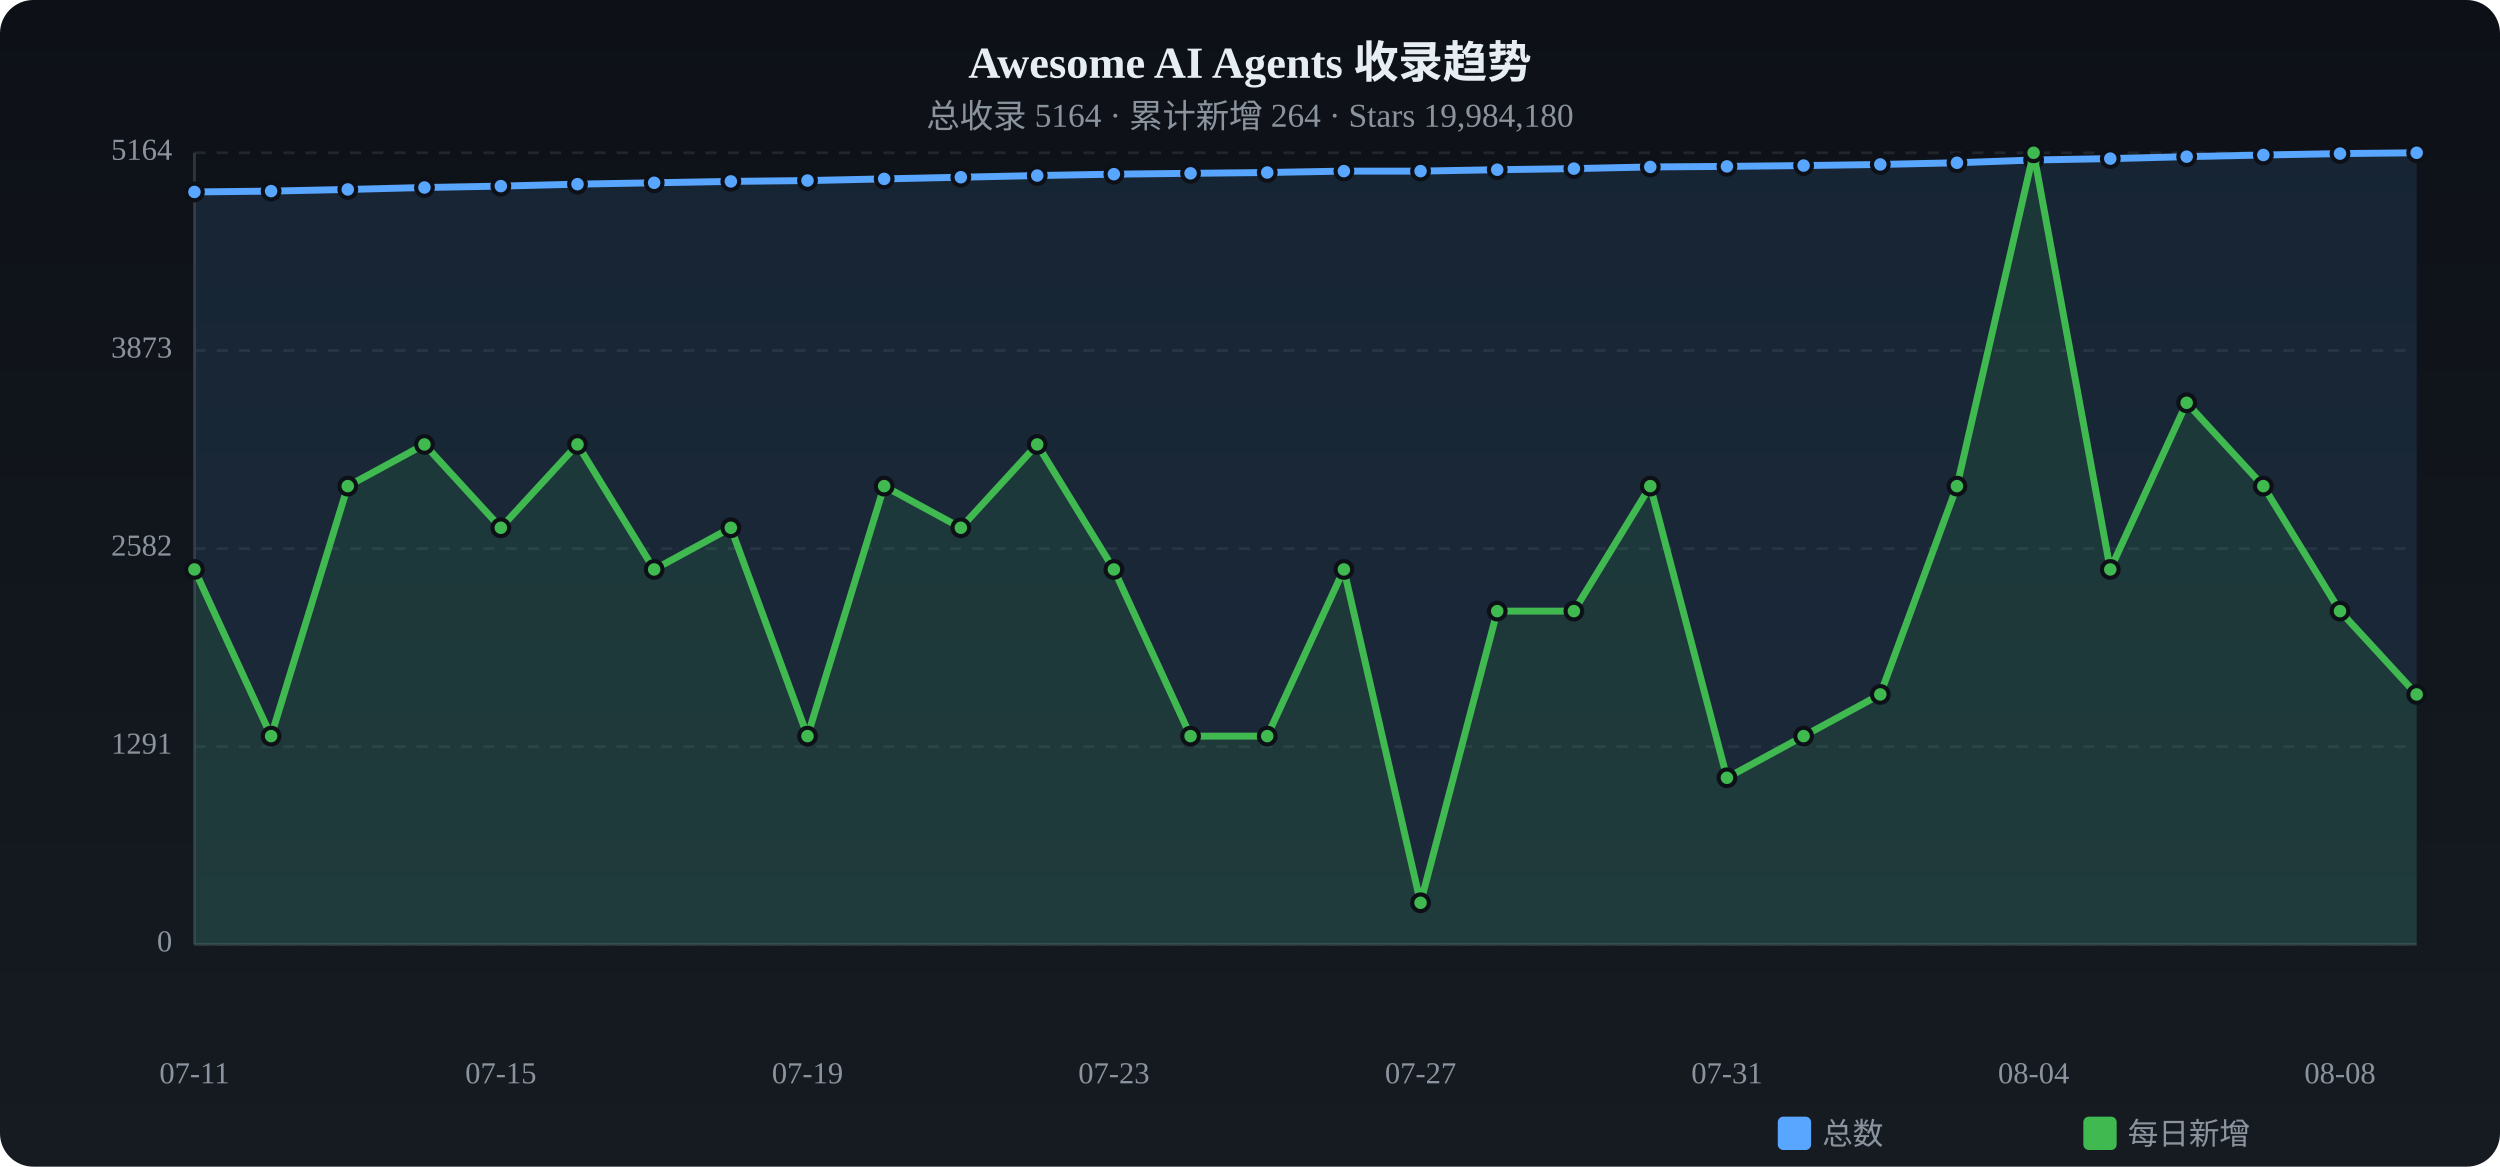
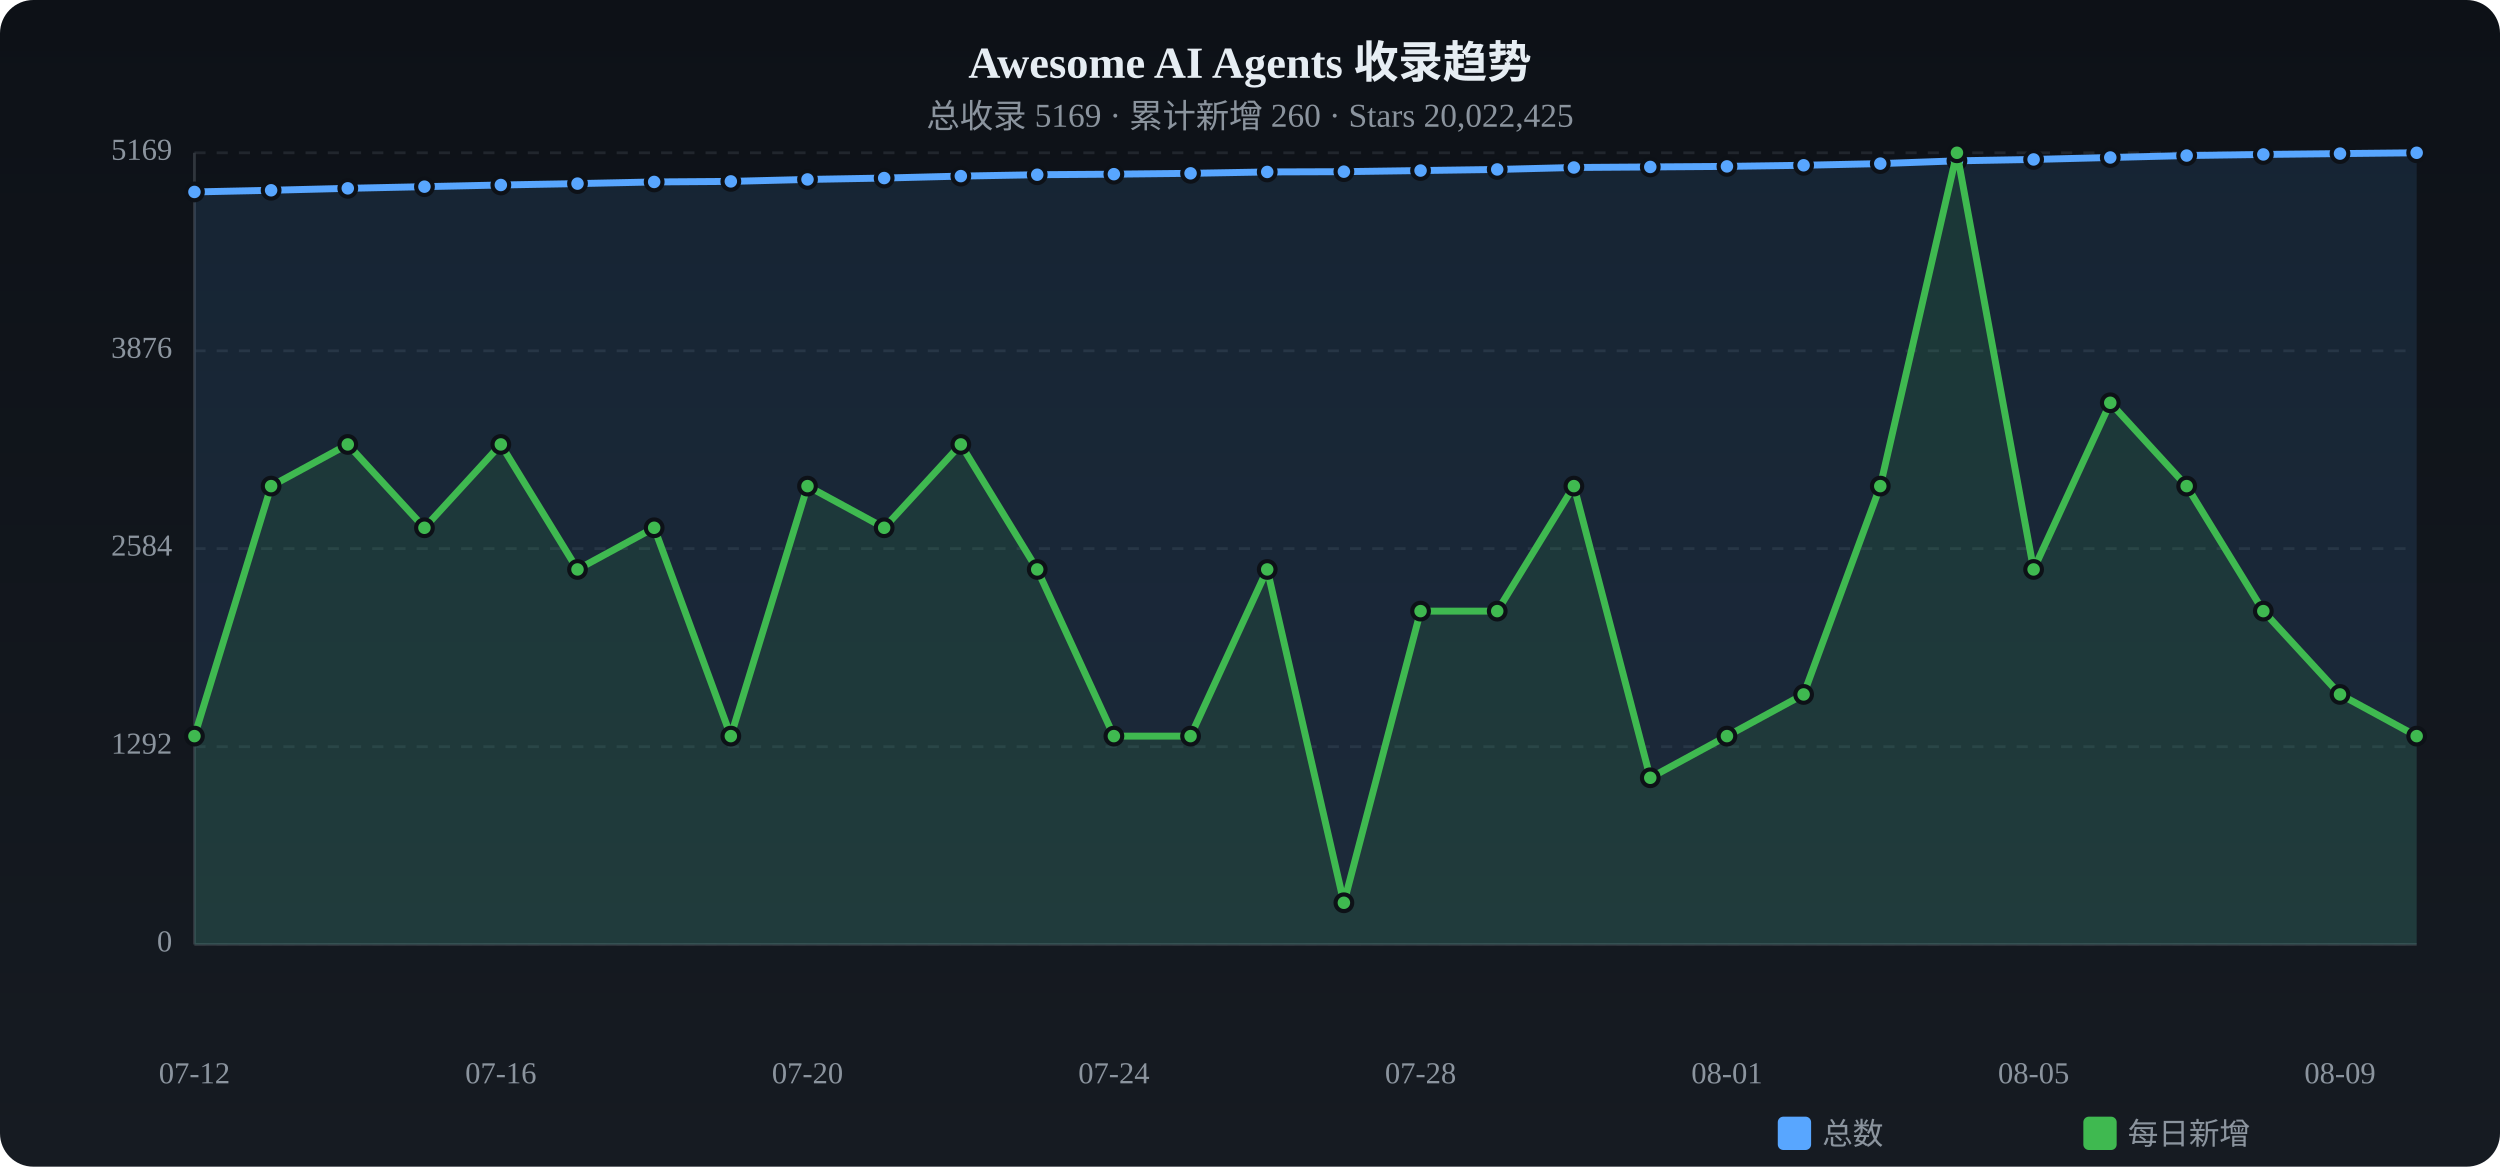
<svg xmlns="http://www.w3.org/2000/svg" viewBox="0 0 900 420" width="900" height="420">
  <defs>
    <linearGradient id="tbg" x1="0%" y1="0%" x2="0%" y2="100%">
      <stop offset="0%" stop-color="#0d1117" />
      <stop offset="100%" stop-color="#161b22" />
    </linearGradient>
  </defs>
  <rect width="900" height="420" rx="12" fill="url(#tbg)" />
  <text x="450.0" y="28" text-anchor="middle" fill="#e6edf3" font-size="16" font-weight="bold">Awesome AI Agents 收录趋势</text>
-   <text x="450.0" y="46" text-anchor="middle" fill="#8b949e" font-size="12">总收录 5164 · 累计新增 264 · Stars 19,984,180</text>
+   <text x="450.0" y="46" text-anchor="middle" fill="#8b949e" font-size="12">总收录 5169 · 累计新增 260 · Stars 20,022,425</text>
  <text x="62" y="340.0" text-anchor="end" fill="#8b949e" font-size="11" dominant-baseline="middle">0</text>
  <line x1="70" y1="340.0" x2="870" y2="340.0" stroke="#21262d" stroke-dasharray="4 4" />
-   <text x="62" y="268.8" text-anchor="end" fill="#8b949e" font-size="11" dominant-baseline="middle">1291</text>
+   <text x="62" y="268.8" text-anchor="end" fill="#8b949e" font-size="11" dominant-baseline="middle">1292</text>
  <line x1="70" y1="268.8" x2="870" y2="268.8" stroke="#21262d" stroke-dasharray="4 4" />
-   <text x="62" y="197.5" text-anchor="end" fill="#8b949e" font-size="11" dominant-baseline="middle">2582</text>
+   <text x="62" y="197.5" text-anchor="end" fill="#8b949e" font-size="11" dominant-baseline="middle">2584</text>
  <line x1="70" y1="197.5" x2="870" y2="197.5" stroke="#21262d" stroke-dasharray="4 4" />
-   <text x="62" y="126.2" text-anchor="end" fill="#8b949e" font-size="11" dominant-baseline="middle">3873</text>
-   <line x1="70" y1="126.2" x2="870" y2="126.2" stroke="#21262d" stroke-dasharray="4 4" />
-   <text x="62" y="55.0" text-anchor="end" fill="#8b949e" font-size="11" dominant-baseline="middle">5164</text>
+   <text x="62" y="126.3" text-anchor="end" fill="#8b949e" font-size="11" dominant-baseline="middle">3876</text>
+   <line x1="70" y1="126.3" x2="870" y2="126.3" stroke="#21262d" stroke-dasharray="4 4" />
+   <text x="62" y="55.0" text-anchor="end" fill="#8b949e" font-size="11" dominant-baseline="middle">5169</text>
  <line x1="70" y1="55.0" x2="870" y2="55.0" stroke="#21262d" stroke-dasharray="4 4" />
  <line x1="70" y1="55" x2="70" y2="340" stroke="#30363d" />
  <line x1="70" y1="340" x2="870" y2="340" stroke="#30363d" />
-   <path d="M70.0,69.1 L97.6,68.8 L125.2,68.2 L152.8,67.5 L180.3,67.0 L207.9,66.3 L235.5,65.8 L263.1,65.3 L290.7,65.0 L318.3,64.4 L345.9,63.8 L373.4,63.2 L401.0,62.7 L428.6,62.4 L456.2,62.1 L483.8,61.6 L511.4,61.6 L539.0,61.1 L566.6,60.7 L594.1,60.1 L621.7,59.9 L649.3,59.6 L676.9,59.2 L704.5,58.6 L732.1,57.6 L759.7,57.1 L787.2,56.4 L814.8,55.8 L842.4,55.3 L870.0,55.0 L870.0,340 L70.0,340 Z" fill="#58a6ff" opacity="0.12" />
-   <polyline points="70.0,69.1 97.6,68.8 125.2,68.2 152.8,67.5 180.3,67.0 207.9,66.3 235.5,65.8 263.1,65.3 290.7,65.0 318.3,64.4 345.9,63.8 373.4,63.2 401.0,62.7 428.6,62.4 456.2,62.1 483.8,61.6 511.4,61.6 539.0,61.1 566.6,60.7 594.1,60.1 621.7,59.9 649.3,59.6 676.9,59.2 704.5,58.6 732.1,57.6 759.7,57.1 787.2,56.4 814.8,55.8 842.4,55.3 870.0,55.0" fill="none" stroke="#58a6ff" stroke-width="2.5" stroke-linecap="round" stroke-linejoin="round" />
+   <path d="M70.0,69.1 L97.6,68.5 L125.2,67.8 L152.8,67.2 L180.3,66.6 L207.9,66.1 L235.5,65.5 L263.1,65.3 L290.7,64.6 L318.3,64.1 L345.9,63.4 L373.4,62.9 L401.0,62.7 L428.6,62.4 L456.2,61.9 L483.8,61.8 L511.4,61.4 L539.0,61.0 L566.6,60.3 L594.1,60.1 L621.7,59.9 L649.3,59.5 L676.9,58.9 L704.5,57.9 L732.1,57.4 L759.7,56.7 L787.2,56.0 L814.8,55.6 L842.4,55.3 L870.0,55.0 L870.0,340 L70.0,340 Z" fill="#58a6ff" opacity="0.12" />
+   <polyline points="70.0,69.1 97.6,68.5 125.2,67.8 152.8,67.2 180.3,66.6 207.9,66.1 235.5,65.5 263.1,65.3 290.7,64.6 318.3,64.1 345.9,63.4 373.4,62.9 401.0,62.7 428.6,62.4 456.2,61.9 483.8,61.8 511.4,61.4 539.0,61.0 566.6,60.3 594.1,60.1 621.7,59.9 649.3,59.5 676.9,58.9 704.5,57.9 732.1,57.4 759.7,56.7 787.2,56.0 814.8,55.6 842.4,55.3 870.0,55.0" fill="none" stroke="#58a6ff" stroke-width="2.5" stroke-linecap="round" stroke-linejoin="round" />
  <circle cx="70.0" cy="69.1" r="3" fill="#58a6ff" stroke="#0d1117" stroke-width="1.5" />
-   <circle cx="97.6" cy="68.8" r="3" fill="#58a6ff" stroke="#0d1117" stroke-width="1.5" />
-   <circle cx="125.2" cy="68.2" r="3" fill="#58a6ff" stroke="#0d1117" stroke-width="1.5" />
-   <circle cx="152.8" cy="67.5" r="3" fill="#58a6ff" stroke="#0d1117" stroke-width="1.5" />
-   <circle cx="180.3" cy="67.0" r="3" fill="#58a6ff" stroke="#0d1117" stroke-width="1.5" />
-   <circle cx="207.9" cy="66.3" r="3" fill="#58a6ff" stroke="#0d1117" stroke-width="1.5" />
-   <circle cx="235.5" cy="65.8" r="3" fill="#58a6ff" stroke="#0d1117" stroke-width="1.5" />
+   <circle cx="97.6" cy="68.5" r="3" fill="#58a6ff" stroke="#0d1117" stroke-width="1.5" />
+   <circle cx="125.2" cy="67.8" r="3" fill="#58a6ff" stroke="#0d1117" stroke-width="1.5" />
+   <circle cx="152.8" cy="67.2" r="3" fill="#58a6ff" stroke="#0d1117" stroke-width="1.5" />
+   <circle cx="180.3" cy="66.6" r="3" fill="#58a6ff" stroke="#0d1117" stroke-width="1.5" />
+   <circle cx="207.9" cy="66.1" r="3" fill="#58a6ff" stroke="#0d1117" stroke-width="1.5" />
+   <circle cx="235.5" cy="65.5" r="3" fill="#58a6ff" stroke="#0d1117" stroke-width="1.5" />
  <circle cx="263.1" cy="65.3" r="3" fill="#58a6ff" stroke="#0d1117" stroke-width="1.5" />
-   <circle cx="290.7" cy="65.0" r="3" fill="#58a6ff" stroke="#0d1117" stroke-width="1.5" />
-   <circle cx="318.3" cy="64.4" r="3" fill="#58a6ff" stroke="#0d1117" stroke-width="1.5" />
-   <circle cx="345.9" cy="63.8" r="3" fill="#58a6ff" stroke="#0d1117" stroke-width="1.5" />
-   <circle cx="373.4" cy="63.2" r="3" fill="#58a6ff" stroke="#0d1117" stroke-width="1.5" />
+   <circle cx="290.7" cy="64.6" r="3" fill="#58a6ff" stroke="#0d1117" stroke-width="1.5" />
+   <circle cx="318.3" cy="64.1" r="3" fill="#58a6ff" stroke="#0d1117" stroke-width="1.5" />
+   <circle cx="345.9" cy="63.4" r="3" fill="#58a6ff" stroke="#0d1117" stroke-width="1.5" />
+   <circle cx="373.4" cy="62.9" r="3" fill="#58a6ff" stroke="#0d1117" stroke-width="1.5" />
  <circle cx="401.0" cy="62.7" r="3" fill="#58a6ff" stroke="#0d1117" stroke-width="1.5" />
  <circle cx="428.6" cy="62.4" r="3" fill="#58a6ff" stroke="#0d1117" stroke-width="1.5" />
-   <circle cx="456.2" cy="62.1" r="3" fill="#58a6ff" stroke="#0d1117" stroke-width="1.5" />
-   <circle cx="483.8" cy="61.6" r="3" fill="#58a6ff" stroke="#0d1117" stroke-width="1.5" />
-   <circle cx="511.4" cy="61.6" r="3" fill="#58a6ff" stroke="#0d1117" stroke-width="1.5" />
-   <circle cx="539.0" cy="61.1" r="3" fill="#58a6ff" stroke="#0d1117" stroke-width="1.5" />
-   <circle cx="566.6" cy="60.7" r="3" fill="#58a6ff" stroke="#0d1117" stroke-width="1.5" />
+   <circle cx="456.2" cy="61.9" r="3" fill="#58a6ff" stroke="#0d1117" stroke-width="1.5" />
+   <circle cx="483.8" cy="61.8" r="3" fill="#58a6ff" stroke="#0d1117" stroke-width="1.5" />
+   <circle cx="511.4" cy="61.4" r="3" fill="#58a6ff" stroke="#0d1117" stroke-width="1.5" />
+   <circle cx="539.0" cy="61.0" r="3" fill="#58a6ff" stroke="#0d1117" stroke-width="1.5" />
+   <circle cx="566.6" cy="60.3" r="3" fill="#58a6ff" stroke="#0d1117" stroke-width="1.5" />
  <circle cx="594.1" cy="60.1" r="3" fill="#58a6ff" stroke="#0d1117" stroke-width="1.5" />
  <circle cx="621.7" cy="59.9" r="3" fill="#58a6ff" stroke="#0d1117" stroke-width="1.5" />
-   <circle cx="649.3" cy="59.6" r="3" fill="#58a6ff" stroke="#0d1117" stroke-width="1.5" />
-   <circle cx="676.9" cy="59.2" r="3" fill="#58a6ff" stroke="#0d1117" stroke-width="1.5" />
-   <circle cx="704.5" cy="58.6" r="3" fill="#58a6ff" stroke="#0d1117" stroke-width="1.5" />
-   <circle cx="732.1" cy="57.6" r="3" fill="#58a6ff" stroke="#0d1117" stroke-width="1.5" />
-   <circle cx="759.7" cy="57.1" r="3" fill="#58a6ff" stroke="#0d1117" stroke-width="1.5" />
-   <circle cx="787.2" cy="56.4" r="3" fill="#58a6ff" stroke="#0d1117" stroke-width="1.5" />
-   <circle cx="814.8" cy="55.8" r="3" fill="#58a6ff" stroke="#0d1117" stroke-width="1.5" />
+   <circle cx="649.3" cy="59.5" r="3" fill="#58a6ff" stroke="#0d1117" stroke-width="1.5" />
+   <circle cx="676.9" cy="58.9" r="3" fill="#58a6ff" stroke="#0d1117" stroke-width="1.5" />
+   <circle cx="704.5" cy="57.9" r="3" fill="#58a6ff" stroke="#0d1117" stroke-width="1.5" />
+   <circle cx="732.1" cy="57.4" r="3" fill="#58a6ff" stroke="#0d1117" stroke-width="1.5" />
+   <circle cx="759.7" cy="56.7" r="3" fill="#58a6ff" stroke="#0d1117" stroke-width="1.5" />
+   <circle cx="787.2" cy="56.0" r="3" fill="#58a6ff" stroke="#0d1117" stroke-width="1.5" />
+   <circle cx="814.8" cy="55.6" r="3" fill="#58a6ff" stroke="#0d1117" stroke-width="1.5" />
  <circle cx="842.4" cy="55.3" r="3" fill="#58a6ff" stroke="#0d1117" stroke-width="1.5" />
  <circle cx="870.0" cy="55.0" r="3" fill="#58a6ff" stroke="#0d1117" stroke-width="1.5" />
-   <path d="M70.0,205.0 L97.6,265.0 L125.2,175.0 L152.8,160.0 L180.3,190.0 L207.9,160.0 L235.5,205.0 L263.1,190.0 L290.7,265.0 L318.3,175.0 L345.9,190.0 L373.4,160.0 L401.0,205.0 L428.6,265.0 L456.2,265.0 L483.8,205.0 L511.4,325.0 L539.0,220.0 L566.6,220.0 L594.1,175.0 L621.7,280.0 L649.3,265.0 L676.9,250.0 L704.5,175.0 L732.1,55.0 L759.7,205.0 L787.2,145.0 L814.8,175.0 L842.4,220.0 L870.0,250.0 L870.0,340 L70.0,340 Z" fill="#3fb950" opacity="0.12" />
-   <polyline points="70.0,205.0 97.6,265.0 125.2,175.0 152.8,160.0 180.3,190.0 207.9,160.0 235.5,205.0 263.1,190.0 290.7,265.0 318.3,175.0 345.9,190.0 373.4,160.0 401.0,205.0 428.6,265.0 456.2,265.0 483.8,205.0 511.4,325.0 539.0,220.0 566.6,220.0 594.1,175.0 621.7,280.0 649.3,265.0 676.9,250.0 704.5,175.0 732.1,55.0 759.7,205.0 787.2,145.0 814.8,175.0 842.4,220.0 870.0,250.0" fill="none" stroke="#3fb950" stroke-width="2.5" stroke-linecap="round" stroke-linejoin="round" />
-   <circle cx="70.0" cy="205.0" r="3" fill="#3fb950" stroke="#0d1117" stroke-width="1.5" />
-   <circle cx="97.6" cy="265.0" r="3" fill="#3fb950" stroke="#0d1117" stroke-width="1.5" />
-   <circle cx="125.2" cy="175.0" r="3" fill="#3fb950" stroke="#0d1117" stroke-width="1.5" />
-   <circle cx="152.8" cy="160.0" r="3" fill="#3fb950" stroke="#0d1117" stroke-width="1.5" />
-   <circle cx="180.3" cy="190.0" r="3" fill="#3fb950" stroke="#0d1117" stroke-width="1.5" />
-   <circle cx="207.9" cy="160.0" r="3" fill="#3fb950" stroke="#0d1117" stroke-width="1.5" />
-   <circle cx="235.5" cy="205.0" r="3" fill="#3fb950" stroke="#0d1117" stroke-width="1.5" />
-   <circle cx="263.1" cy="190.0" r="3" fill="#3fb950" stroke="#0d1117" stroke-width="1.5" />
-   <circle cx="290.7" cy="265.0" r="3" fill="#3fb950" stroke="#0d1117" stroke-width="1.5" />
-   <circle cx="318.3" cy="175.0" r="3" fill="#3fb950" stroke="#0d1117" stroke-width="1.5" />
-   <circle cx="345.9" cy="190.0" r="3" fill="#3fb950" stroke="#0d1117" stroke-width="1.5" />
-   <circle cx="373.4" cy="160.0" r="3" fill="#3fb950" stroke="#0d1117" stroke-width="1.5" />
-   <circle cx="401.0" cy="205.0" r="3" fill="#3fb950" stroke="#0d1117" stroke-width="1.5" />
+   <path d="M70.0,265.0 L97.6,175.0 L125.2,160.0 L152.8,190.0 L180.3,160.0 L207.9,205.0 L235.5,190.0 L263.1,265.0 L290.7,175.0 L318.3,190.0 L345.9,160.0 L373.4,205.0 L401.0,265.0 L428.6,265.0 L456.2,205.0 L483.8,325.0 L511.4,220.0 L539.0,220.0 L566.6,175.0 L594.1,280.0 L621.7,265.0 L649.3,250.0 L676.9,175.0 L704.5,55.0 L732.1,205.0 L759.7,145.0 L787.2,175.0 L814.8,220.0 L842.4,250.0 L870.0,265.0 L870.0,340 L70.0,340 Z" fill="#3fb950" opacity="0.12" />
+   <polyline points="70.0,265.0 97.6,175.0 125.2,160.0 152.8,190.0 180.3,160.0 207.9,205.0 235.5,190.0 263.1,265.0 290.7,175.0 318.3,190.0 345.9,160.0 373.4,205.0 401.0,265.0 428.6,265.0 456.2,205.0 483.8,325.0 511.4,220.0 539.0,220.0 566.6,175.0 594.1,280.0 621.7,265.0 649.3,250.0 676.9,175.0 704.5,55.0 732.1,205.0 759.7,145.0 787.2,175.0 814.8,220.0 842.4,250.0 870.0,265.0" fill="none" stroke="#3fb950" stroke-width="2.5" stroke-linecap="round" stroke-linejoin="round" />
+   <circle cx="70.0" cy="265.0" r="3" fill="#3fb950" stroke="#0d1117" stroke-width="1.5" />
+   <circle cx="97.6" cy="175.0" r="3" fill="#3fb950" stroke="#0d1117" stroke-width="1.5" />
+   <circle cx="125.2" cy="160.0" r="3" fill="#3fb950" stroke="#0d1117" stroke-width="1.5" />
+   <circle cx="152.8" cy="190.0" r="3" fill="#3fb950" stroke="#0d1117" stroke-width="1.5" />
+   <circle cx="180.3" cy="160.0" r="3" fill="#3fb950" stroke="#0d1117" stroke-width="1.5" />
+   <circle cx="207.9" cy="205.0" r="3" fill="#3fb950" stroke="#0d1117" stroke-width="1.5" />
+   <circle cx="235.5" cy="190.0" r="3" fill="#3fb950" stroke="#0d1117" stroke-width="1.5" />
+   <circle cx="263.1" cy="265.0" r="3" fill="#3fb950" stroke="#0d1117" stroke-width="1.5" />
+   <circle cx="290.7" cy="175.0" r="3" fill="#3fb950" stroke="#0d1117" stroke-width="1.5" />
+   <circle cx="318.3" cy="190.0" r="3" fill="#3fb950" stroke="#0d1117" stroke-width="1.5" />
+   <circle cx="345.9" cy="160.0" r="3" fill="#3fb950" stroke="#0d1117" stroke-width="1.5" />
+   <circle cx="373.4" cy="205.0" r="3" fill="#3fb950" stroke="#0d1117" stroke-width="1.5" />
+   <circle cx="401.0" cy="265.0" r="3" fill="#3fb950" stroke="#0d1117" stroke-width="1.5" />
  <circle cx="428.6" cy="265.0" r="3" fill="#3fb950" stroke="#0d1117" stroke-width="1.5" />
-   <circle cx="456.2" cy="265.0" r="3" fill="#3fb950" stroke="#0d1117" stroke-width="1.5" />
-   <circle cx="483.8" cy="205.0" r="3" fill="#3fb950" stroke="#0d1117" stroke-width="1.5" />
-   <circle cx="511.4" cy="325.0" r="3" fill="#3fb950" stroke="#0d1117" stroke-width="1.5" />
+   <circle cx="456.2" cy="205.0" r="3" fill="#3fb950" stroke="#0d1117" stroke-width="1.5" />
+   <circle cx="483.8" cy="325.0" r="3" fill="#3fb950" stroke="#0d1117" stroke-width="1.5" />
+   <circle cx="511.4" cy="220.0" r="3" fill="#3fb950" stroke="#0d1117" stroke-width="1.5" />
  <circle cx="539.0" cy="220.0" r="3" fill="#3fb950" stroke="#0d1117" stroke-width="1.5" />
-   <circle cx="566.6" cy="220.0" r="3" fill="#3fb950" stroke="#0d1117" stroke-width="1.5" />
-   <circle cx="594.1" cy="175.0" r="3" fill="#3fb950" stroke="#0d1117" stroke-width="1.5" />
-   <circle cx="621.7" cy="280.0" r="3" fill="#3fb950" stroke="#0d1117" stroke-width="1.5" />
-   <circle cx="649.3" cy="265.0" r="3" fill="#3fb950" stroke="#0d1117" stroke-width="1.5" />
-   <circle cx="676.9" cy="250.0" r="3" fill="#3fb950" stroke="#0d1117" stroke-width="1.5" />
-   <circle cx="704.5" cy="175.0" r="3" fill="#3fb950" stroke="#0d1117" stroke-width="1.5" />
-   <circle cx="732.1" cy="55.0" r="3" fill="#3fb950" stroke="#0d1117" stroke-width="1.5" />
-   <circle cx="759.7" cy="205.0" r="3" fill="#3fb950" stroke="#0d1117" stroke-width="1.5" />
-   <circle cx="787.2" cy="145.0" r="3" fill="#3fb950" stroke="#0d1117" stroke-width="1.5" />
-   <circle cx="814.8" cy="175.0" r="3" fill="#3fb950" stroke="#0d1117" stroke-width="1.5" />
-   <circle cx="842.4" cy="220.0" r="3" fill="#3fb950" stroke="#0d1117" stroke-width="1.5" />
-   <circle cx="870.0" cy="250.0" r="3" fill="#3fb950" stroke="#0d1117" stroke-width="1.5" />
-   <text x="70.0" y="390" text-anchor="middle" fill="#8b949e" font-size="11">07-11</text>
-   <text x="180.3" y="390" text-anchor="middle" fill="#8b949e" font-size="11">07-15</text>
-   <text x="290.7" y="390" text-anchor="middle" fill="#8b949e" font-size="11">07-19</text>
-   <text x="401.0" y="390" text-anchor="middle" fill="#8b949e" font-size="11">07-23</text>
-   <text x="511.4" y="390" text-anchor="middle" fill="#8b949e" font-size="11">07-27</text>
-   <text x="621.7" y="390" text-anchor="middle" fill="#8b949e" font-size="11">07-31</text>
-   <text x="732.1" y="390" text-anchor="middle" fill="#8b949e" font-size="11">08-04</text>
-   <text x="842.4" y="390" text-anchor="middle" fill="#8b949e" font-size="11">08-08</text>
+   <circle cx="566.6" cy="175.0" r="3" fill="#3fb950" stroke="#0d1117" stroke-width="1.5" />
+   <circle cx="594.1" cy="280.0" r="3" fill="#3fb950" stroke="#0d1117" stroke-width="1.5" />
+   <circle cx="621.7" cy="265.0" r="3" fill="#3fb950" stroke="#0d1117" stroke-width="1.5" />
+   <circle cx="649.3" cy="250.0" r="3" fill="#3fb950" stroke="#0d1117" stroke-width="1.5" />
+   <circle cx="676.9" cy="175.0" r="3" fill="#3fb950" stroke="#0d1117" stroke-width="1.5" />
+   <circle cx="704.5" cy="55.0" r="3" fill="#3fb950" stroke="#0d1117" stroke-width="1.5" />
+   <circle cx="732.1" cy="205.0" r="3" fill="#3fb950" stroke="#0d1117" stroke-width="1.5" />
+   <circle cx="759.7" cy="145.0" r="3" fill="#3fb950" stroke="#0d1117" stroke-width="1.5" />
+   <circle cx="787.2" cy="175.0" r="3" fill="#3fb950" stroke="#0d1117" stroke-width="1.5" />
+   <circle cx="814.8" cy="220.0" r="3" fill="#3fb950" stroke="#0d1117" stroke-width="1.5" />
+   <circle cx="842.4" cy="250.0" r="3" fill="#3fb950" stroke="#0d1117" stroke-width="1.5" />
+   <circle cx="870.0" cy="265.0" r="3" fill="#3fb950" stroke="#0d1117" stroke-width="1.5" />
+   <text x="70.0" y="390" text-anchor="middle" fill="#8b949e" font-size="11">07-12</text>
+   <text x="180.3" y="390" text-anchor="middle" fill="#8b949e" font-size="11">07-16</text>
+   <text x="290.7" y="390" text-anchor="middle" fill="#8b949e" font-size="11">07-20</text>
+   <text x="401.0" y="390" text-anchor="middle" fill="#8b949e" font-size="11">07-24</text>
+   <text x="511.4" y="390" text-anchor="middle" fill="#8b949e" font-size="11">07-28</text>
+   <text x="621.7" y="390" text-anchor="middle" fill="#8b949e" font-size="11">08-01</text>
+   <text x="732.1" y="390" text-anchor="middle" fill="#8b949e" font-size="11">08-05</text>
+   <text x="842.4" y="390" text-anchor="middle" fill="#8b949e" font-size="11">08-09</text>
  <rect x="640" y="402" width="12" height="12" rx="2" fill="#58a6ff" />
  <text x="656" y="412" fill="#8b949e" font-size="11">总数</text>
  <rect x="750" y="402" width="12" height="12" rx="2" fill="#3fb950" />
  <text x="766" y="412" fill="#8b949e" font-size="11">每日新增</text>
</svg>
